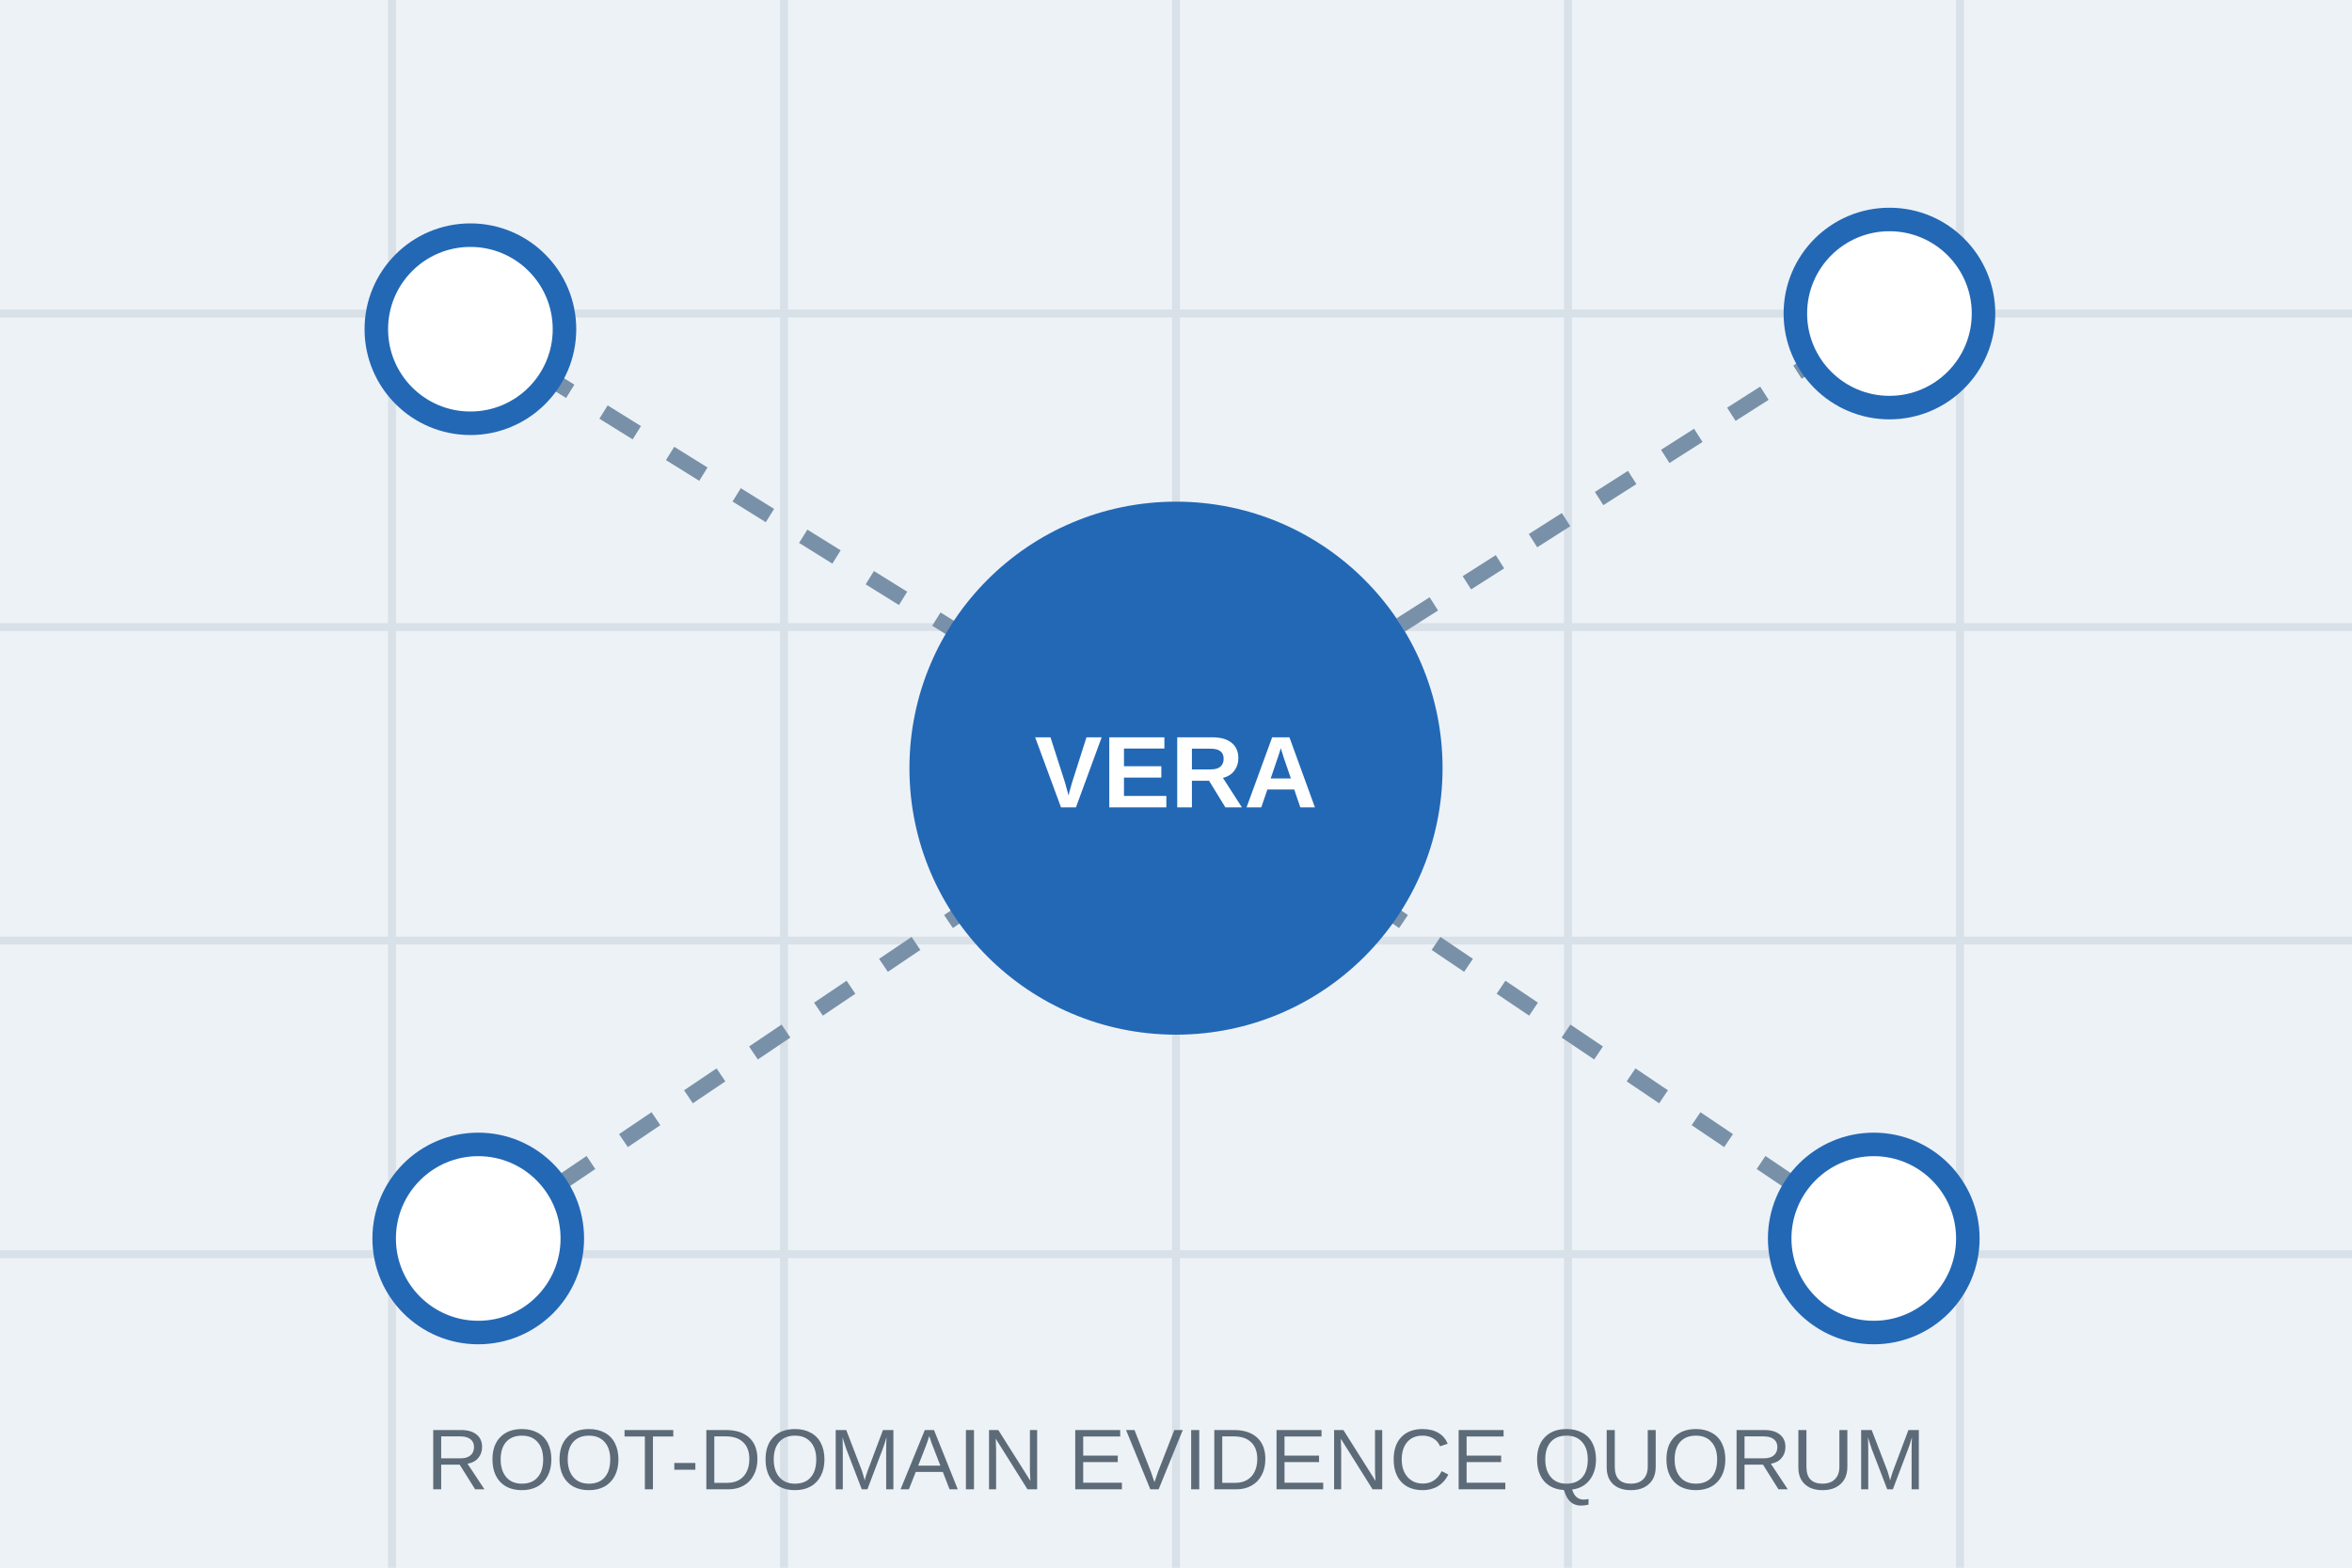
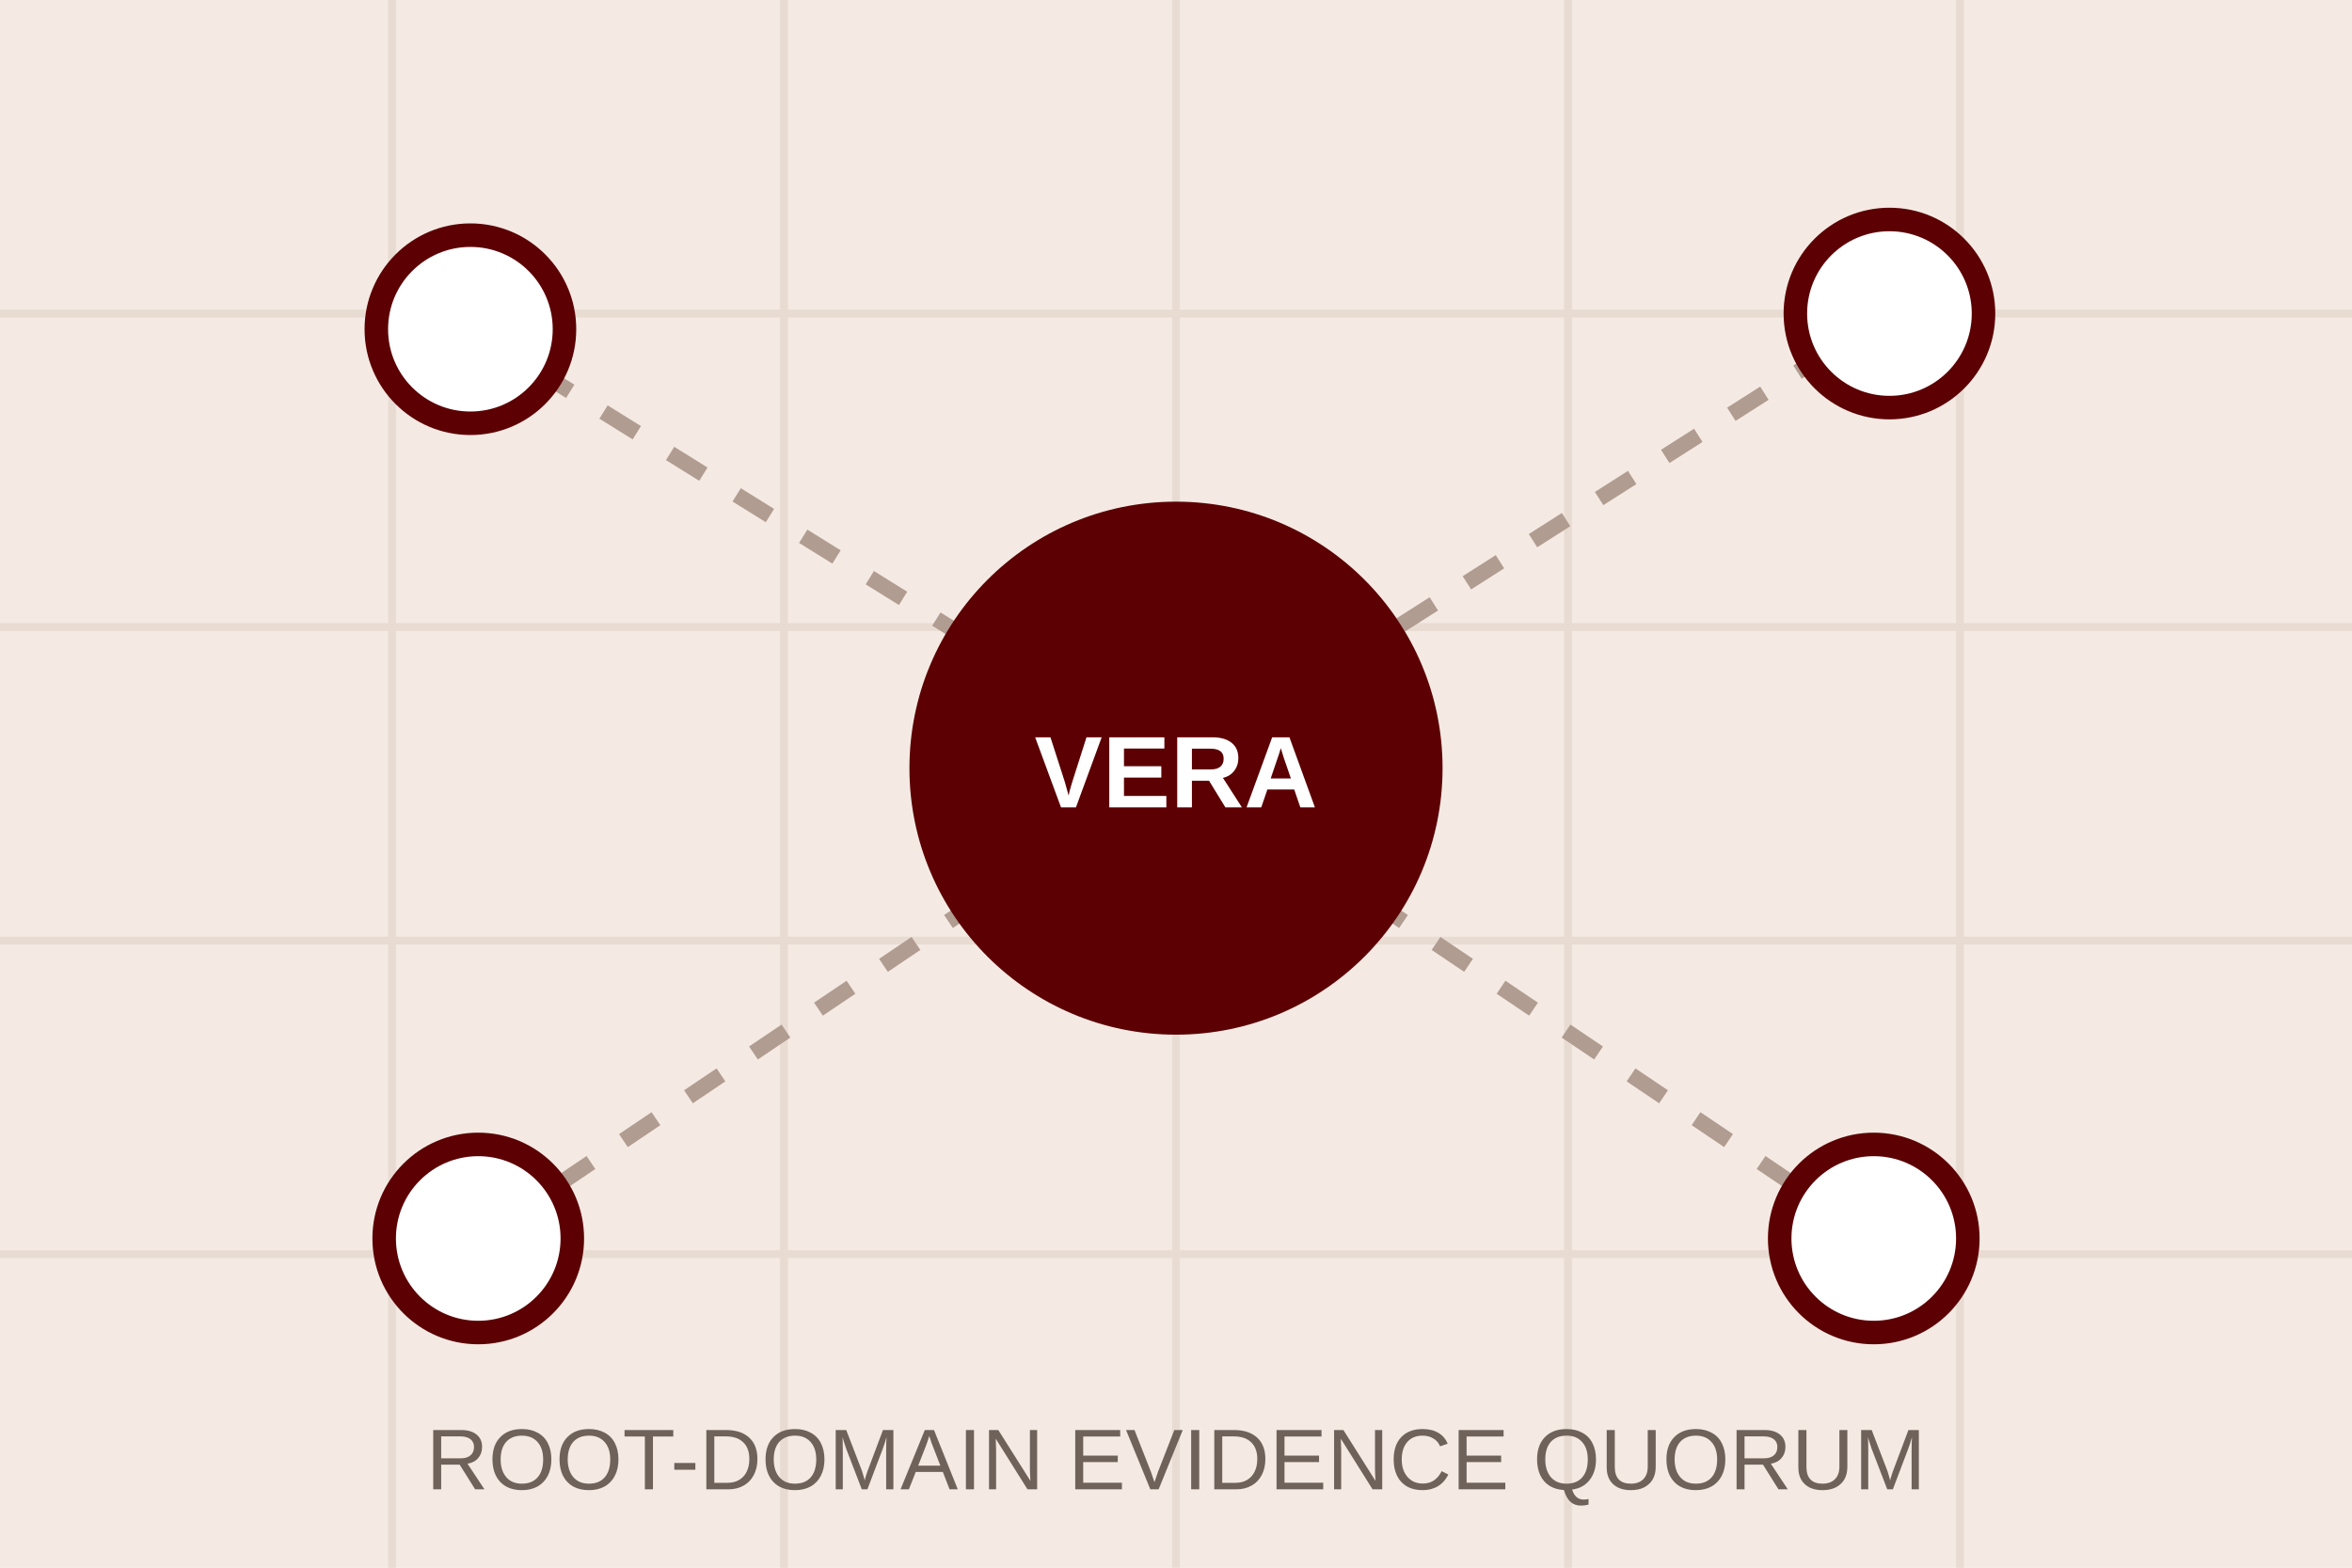
<svg xmlns="http://www.w3.org/2000/svg" viewBox="0 0 300 200">
-   <rect width="300" height="200" fill="#edf2f7" />
-   <g stroke="#d8e0e8" stroke-width="1">
+   <rect width="300" height="200" fill="#f4eae3" />
+   <g stroke="#e8dbd2" stroke-width="1">
    <path d="M0 40h300M0 80h300M0 120h300M0 160h300" />
    <path d="M50 0v200M100 0v200M150 0v200M200 0v200M250 0v200" />
  </g>
-   <g fill="none" stroke="#7891a8" stroke-width="2" stroke-dasharray="5 5">
+   <g fill="none" stroke="#b09c90" stroke-width="2" stroke-dasharray="5 5">
    <path d="M60 42L150 98L241 40M150 98L239 158M150 98L61 158" />
  </g>
-   <g fill="#fff" stroke="#2368b5" stroke-width="3">
+   <g fill="#fff" stroke="#5c0003" stroke-width="3">
    <circle cx="60" cy="42" r="12" />
    <circle cx="241" cy="40" r="12" />
    <circle cx="239" cy="158" r="12" />
    <circle cx="61" cy="158" r="12" />
  </g>
-   <circle cx="150" cy="98" r="34" fill="#2368b5" />
+   <circle cx="150" cy="98" r="34" fill="#5c0003" />
  <text x="150" y="103" text-anchor="middle" font-family="Arial" font-size="13" font-weight="bold" fill="#fff">VERA</text>
-   <text x="150" y="190" text-anchor="middle" font-family="Arial" font-size="11" fill="#5d6b78">ROOT-DOMAIN EVIDENCE QUORUM</text>
+   <text x="150" y="190" text-anchor="middle" font-family="Arial" font-size="11" fill="#6f625b">ROOT-DOMAIN EVIDENCE QUORUM</text>
</svg>
